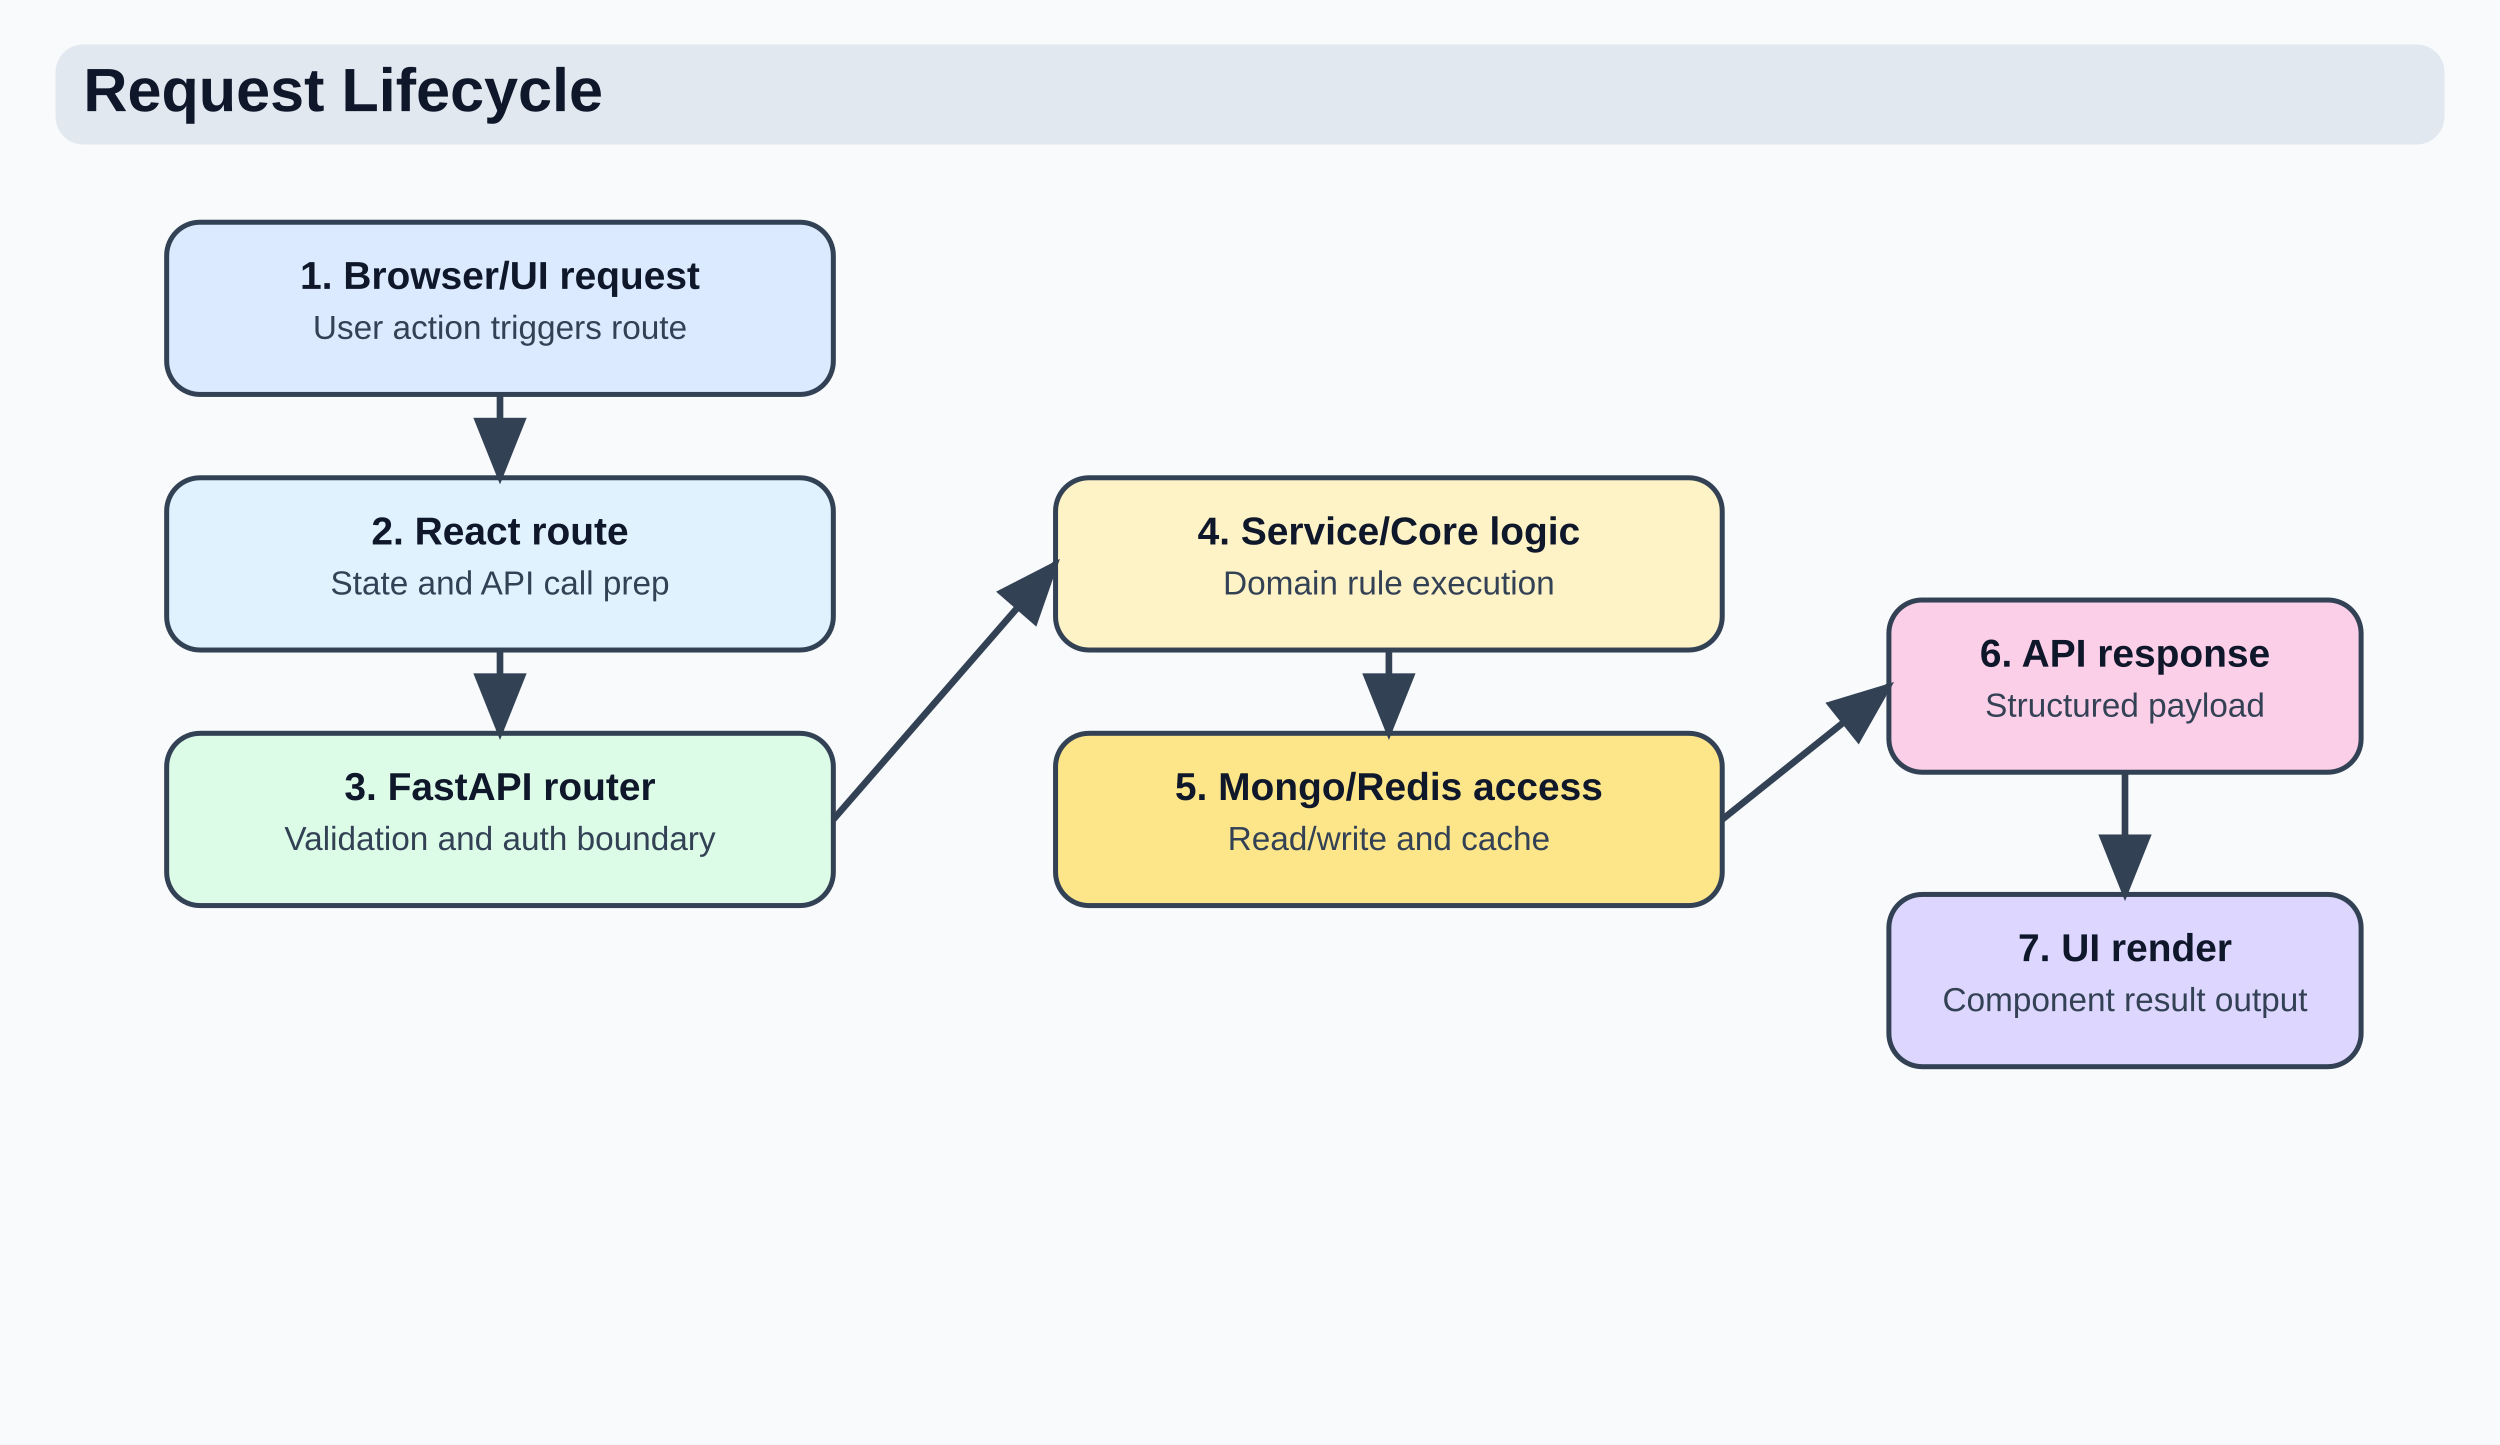
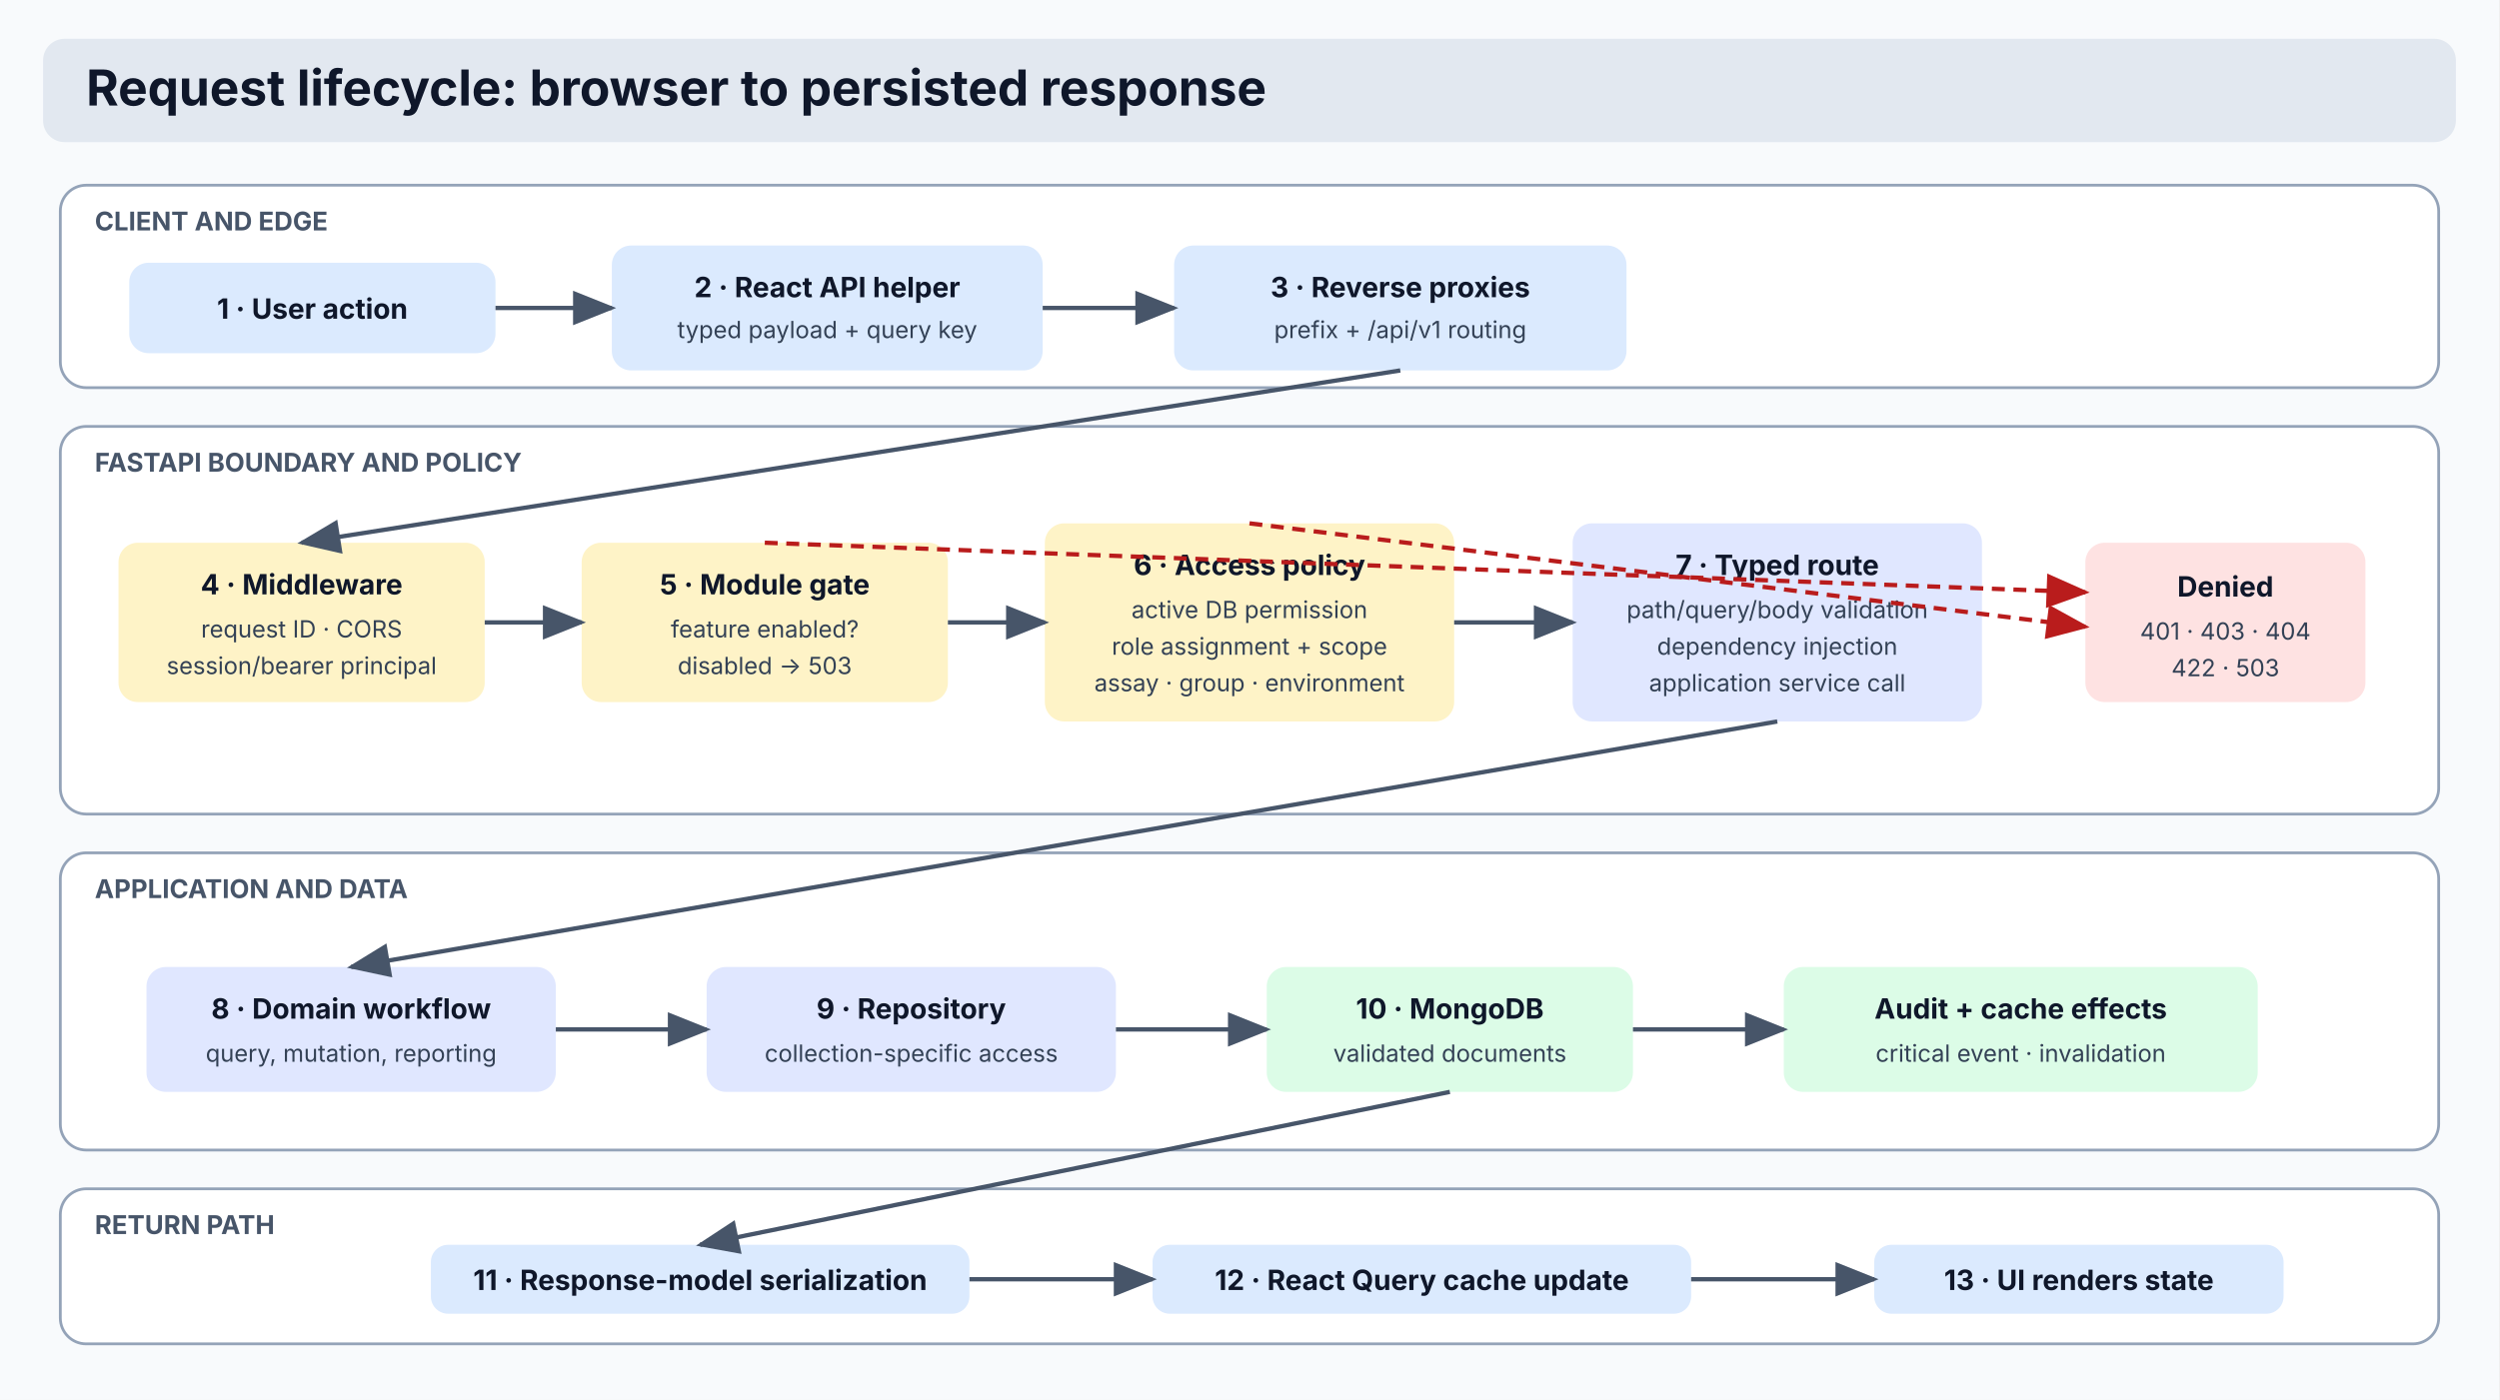
- <svg xmlns="http://www.w3.org/2000/svg" width="900" height="520" viewBox="0 0 900 520" role="img" aria-labelledby="title desc">
+ <svg xmlns="http://www.w3.org/2000/svg" width="1160" height="650" viewBox="0 0 1160 650" role="img" aria-labelledby="title desc">
  <defs>
-     <style>
-       .canvas { fill: #f8fafc; }
-       .title-band { fill: #e2e8f0; }
-       .title { font: 700 22px 'Segoe UI', Arial, sans-serif; fill: #0f172a; }
-       .label { font: 700 14px 'Segoe UI', Arial, sans-serif; fill: #0f172a; }
-       .sub { font: 12px 'Segoe UI', Arial, sans-serif; fill: #334155; }
-       .box { stroke: #334155; stroke-width: 1.8; rx: 12; ry: 12; }
-       .arrow { stroke: #334155; stroke-width: 2.4; fill: none; marker-end: url(#arrow); }
-     </style>
-     <marker id="arrow" markerWidth="10" markerHeight="8" refX="9" refY="4" orient="auto">
-       <polygon points="0,0 10,4 0,8" fill="#334155" />
+     <style>.canvas{fill:#f8fafc}.band{fill:#e2e8f0}.lane{fill:#fff;stroke:#94a3b8;stroke-width:1.3}.client{fill:#dbeafe}.guard{fill:#fef3c7}.logic{fill:#e0e7ff}.data{fill:#dcfce7}.deny{fill:#fee2e2}.title{font:700 23px Inter,'Segoe UI',Arial,sans-serif;fill:#0f172a}.lane-title{font:700 12px Inter,'Segoe UI',Arial,sans-serif;fill:#475569}.label{font:700 13px Inter,'Segoe UI',Arial,sans-serif;fill:#0f172a}.sub{font:11px Inter,'Segoe UI',Arial,sans-serif;fill:#334155}.arrow{stroke:#475569;stroke-width:2;fill:none;marker-end:url(#a)}.fail{stroke:#b91c1c;stroke-width:2;fill:none;stroke-dasharray:6 4;marker-end:url(#r)}</style>
+     <marker id="a" markerWidth="10" markerHeight="8" refX="9" refY="4" orient="auto">
+       <polygon points="0,0 10,4 0,8" fill="#475569" />
+     </marker>
+     <marker id="r" markerWidth="10" markerHeight="8" refX="9" refY="4" orient="auto">
+       <polygon points="0,0 10,4 0,8" fill="#b91c1c" />
    </marker>
  </defs>
-   <rect x="0" y="0" width="900" height="520" class="canvas" />
-   <rect x="20" y="16" width="860" height="36" rx="10" class="title-band" />
-   <text x="30" y="40" class="title">Request Lifecycle</text>
-   <rect x="60" y="80" width="240" height="62" class="box" fill="#dbeafe" />
-   <text x="180" y="104" text-anchor="middle" class="label">1. Browser/UI request</text>
-   <text x="180" y="122" text-anchor="middle" class="sub">User action triggers route</text>
-   <rect x="60" y="172" width="240" height="62" class="box" fill="#e0f2fe" />
-   <text x="180" y="196" text-anchor="middle" class="label">2. React route</text>
-   <text x="180" y="214" text-anchor="middle" class="sub">State and API call prep</text>
-   <rect x="60" y="264" width="240" height="62" class="box" fill="#dcfce7" />
-   <text x="180" y="288" text-anchor="middle" class="label">3. FastAPI router</text>
-   <text x="180" y="306" text-anchor="middle" class="sub">Validation and auth boundary</text>
-   <rect x="380" y="172" width="240" height="62" class="box" fill="#fef3c7" />
-   <text x="500" y="196" text-anchor="middle" class="label">4. Service/Core logic</text>
-   <text x="500" y="214" text-anchor="middle" class="sub">Domain rule execution</text>
-   <rect x="380" y="264" width="240" height="62" class="box" fill="#fde68a" />
-   <text x="500" y="288" text-anchor="middle" class="label">5. Mongo/Redis access</text>
-   <text x="500" y="306" text-anchor="middle" class="sub">Read/write and cache</text>
-   <rect x="680" y="216" width="170" height="62" class="box" fill="#fbcfe8" />
-   <text x="765" y="240" text-anchor="middle" class="label">6. API response</text>
-   <text x="765" y="258" text-anchor="middle" class="sub">Structured payload</text>
-   <rect x="680" y="322" width="170" height="62" class="box" fill="#ddd6fe" />
-   <text x="765" y="346" text-anchor="middle" class="label">7. UI render</text>
-   <text x="765" y="364" text-anchor="middle" class="sub">Component result output</text>
-   <path d="M180 142 L180 172" class="arrow" />
-   <path d="M180 234 L180 264" class="arrow" />
-   <path d="M300 295 L380 203" class="arrow" />
-   <path d="M500 234 L500 264" class="arrow" />
-   <path d="M620 295 L680 247" class="arrow" />
-   <path d="M765 278 L765 322" class="arrow" />
+   <rect width="1160" height="650" class="canvas" />
+   <rect x="20" y="18" width="1120" height="48" rx="10" class="band" />
+   <text x="40" y="49" class="title">Request lifecycle: browser to persisted response</text>
+   <rect x="28" y="86" width="1104" height="94" rx="12" class="lane" />
+   <text x="44" y="107" class="lane-title">CLIENT AND EDGE</text>
+   <rect x="60" y="122" width="170" height="42" rx="9" class="client" />
+   <text x="145" y="148" text-anchor="middle" class="label">1 · User action</text>
+   <rect x="284" y="114" width="200" height="58" rx="9" class="client" />
+   <text x="384" y="138" text-anchor="middle" class="label">2 · React API helper</text>
+   <text x="384" y="157" text-anchor="middle" class="sub">typed payload + query key</text>
+   <rect x="545" y="114" width="210" height="58" rx="9" class="client" />
+   <text x="650" y="138" text-anchor="middle" class="label">3 · Reverse proxies</text>
+   <text x="650" y="157" text-anchor="middle" class="sub">prefix + /api/v1 routing</text>
+   <path d="M230 143 H284" class="arrow" />
+   <path d="M484 143 H545" class="arrow" />
+   <rect x="28" y="198" width="1104" height="180" rx="12" class="lane" />
+   <text x="44" y="219" class="lane-title">FASTAPI BOUNDARY AND POLICY</text>
+   <rect x="55" y="252" width="170" height="74" rx="9" class="guard" />
+   <text x="140" y="276" text-anchor="middle" class="label">4 · Middleware</text>
+   <text x="140" y="296" text-anchor="middle" class="sub">request ID · CORS</text>
+   <text x="140" y="313" text-anchor="middle" class="sub">session/bearer principal</text>
+   <rect x="270" y="252" width="170" height="74" rx="9" class="guard" />
+   <text x="355" y="276" text-anchor="middle" class="label">5 · Module gate</text>
+   <text x="355" y="296" text-anchor="middle" class="sub">feature enabled?</text>
+   <text x="355" y="313" text-anchor="middle" class="sub">disabled → 503</text>
+   <rect x="485" y="243" width="190" height="92" rx="9" class="guard" />
+   <text x="580" y="267" text-anchor="middle" class="label">6 · Access policy</text>
+   <text x="580" y="287" text-anchor="middle" class="sub">active DB permission</text>
+   <text x="580" y="304" text-anchor="middle" class="sub">role assignment + scope</text>
+   <text x="580" y="321" text-anchor="middle" class="sub">assay · group · environment</text>
+   <rect x="730" y="243" width="190" height="92" rx="9" class="logic" />
+   <text x="825" y="267" text-anchor="middle" class="label">7 · Typed route</text>
+   <text x="825" y="287" text-anchor="middle" class="sub">path/query/body validation</text>
+   <text x="825" y="304" text-anchor="middle" class="sub">dependency injection</text>
+   <text x="825" y="321" text-anchor="middle" class="sub">application service call</text>
+   <rect x="968" y="252" width="130" height="74" rx="9" class="deny" />
+   <text x="1033" y="277" text-anchor="middle" class="label">Denied</text>
+   <text x="1033" y="297" text-anchor="middle" class="sub">401 · 403 · 404</text>
+   <text x="1033" y="314" text-anchor="middle" class="sub">422 · 503</text>
+   <path d="M650 172 L140 252" class="arrow" />
+   <path d="M225 289 H270" class="arrow" />
+   <path d="M440 289 H485" class="arrow" />
+   <path d="M675 289 H730" class="arrow" />
+   <path d="M355 252 L968 275" class="fail" />
+   <path d="M580 243 L968 291" class="fail" />
+   <rect x="28" y="396" width="1104" height="138" rx="12" class="lane" />
+   <text x="44" y="417" class="lane-title">APPLICATION AND DATA</text>
+   <rect x="68" y="449" width="190" height="58" rx="9" class="logic" />
+   <text x="163" y="473" text-anchor="middle" class="label">8 · Domain workflow</text>
+   <text x="163" y="493" text-anchor="middle" class="sub">query, mutation, reporting</text>
+   <rect x="328" y="449" width="190" height="58" rx="9" class="logic" />
+   <text x="423" y="473" text-anchor="middle" class="label">9 · Repository</text>
+   <text x="423" y="493" text-anchor="middle" class="sub">collection-specific access</text>
+   <rect x="588" y="449" width="170" height="58" rx="9" class="data" />
+   <text x="673" y="473" text-anchor="middle" class="label">10 · MongoDB</text>
+   <text x="673" y="493" text-anchor="middle" class="sub">validated documents</text>
+   <rect x="828" y="449" width="220" height="58" rx="9" class="data" />
+   <text x="938" y="473" text-anchor="middle" class="label">Audit + cache effects</text>
+   <text x="938" y="493" text-anchor="middle" class="sub">critical event · invalidation</text>
+   <path d="M825 335 L163 449" class="arrow" />
+   <path d="M258 478 H328" class="arrow" />
+   <path d="M518 478 H588" class="arrow" />
+   <path d="M758 478 H828" class="arrow" />
+   <rect x="28" y="552" width="1104" height="72" rx="12" class="lane" />
+   <text x="44" y="573" class="lane-title">RETURN PATH</text>
+   <rect x="200" y="578" width="250" height="32" rx="8" class="client" />
+   <text x="325" y="599" text-anchor="middle" class="label">11 · Response-model serialization</text>
+   <rect x="535" y="578" width="250" height="32" rx="8" class="client" />
+   <text x="660" y="599" text-anchor="middle" class="label">12 · React Query cache update</text>
+   <rect x="870" y="578" width="190" height="32" rx="8" class="client" />
+   <text x="965" y="599" text-anchor="middle" class="label">13 · UI renders state</text>
+   <path d="M673 507 L325 578" class="arrow" />
+   <path d="M450 594 H535" class="arrow" />
+   <path d="M785 594 H870" class="arrow" />
</svg>
